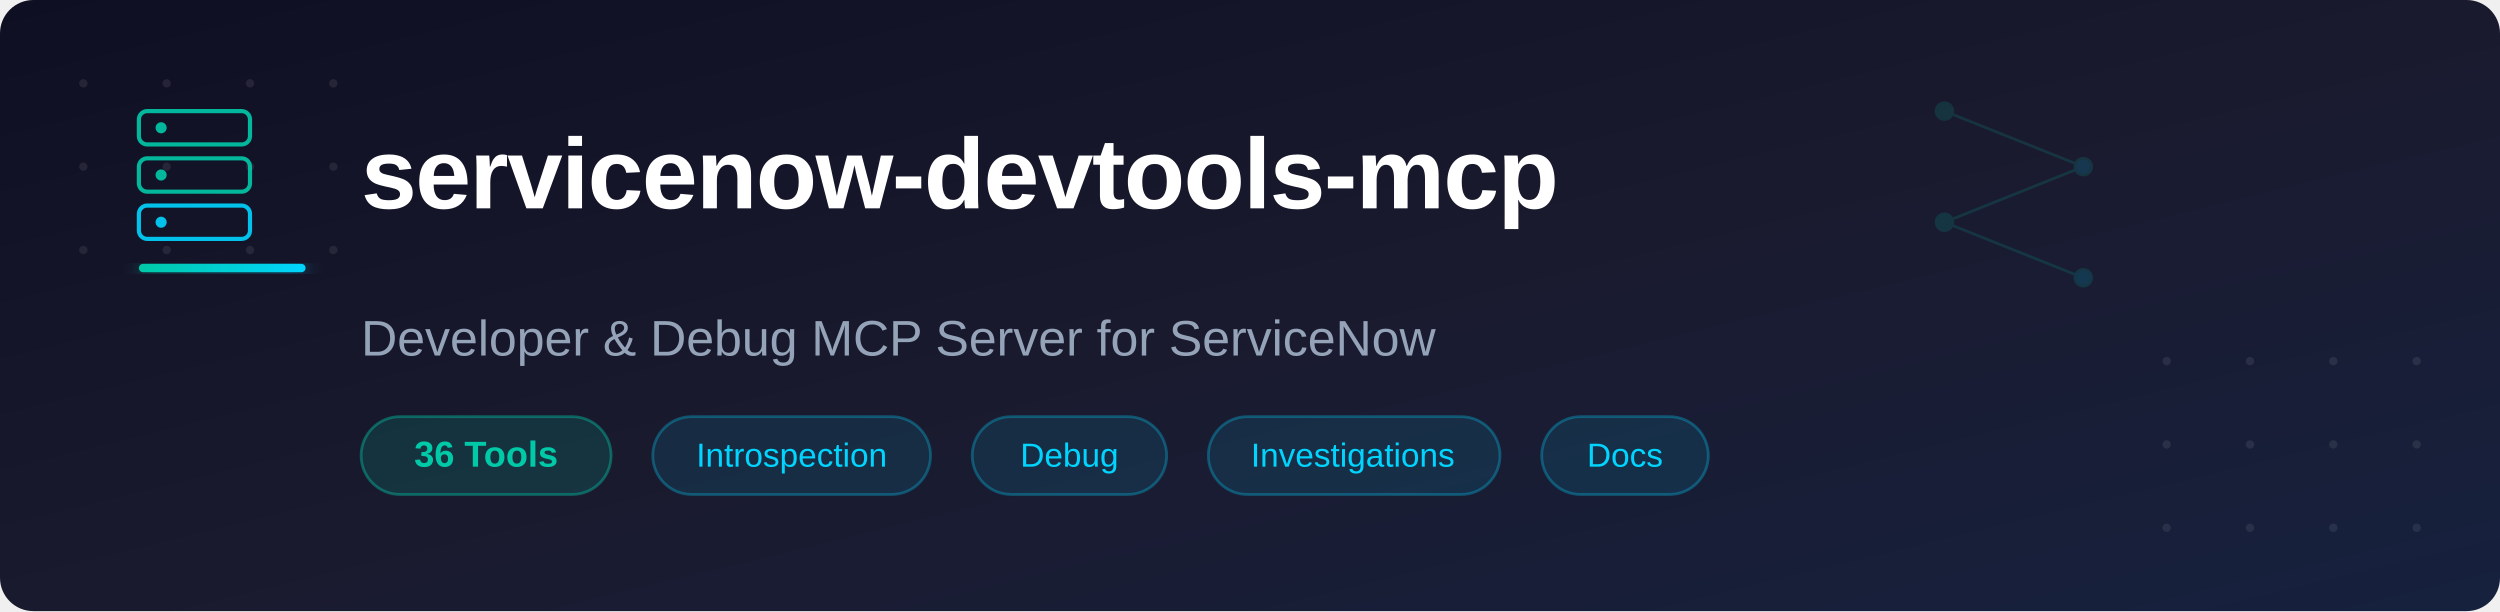
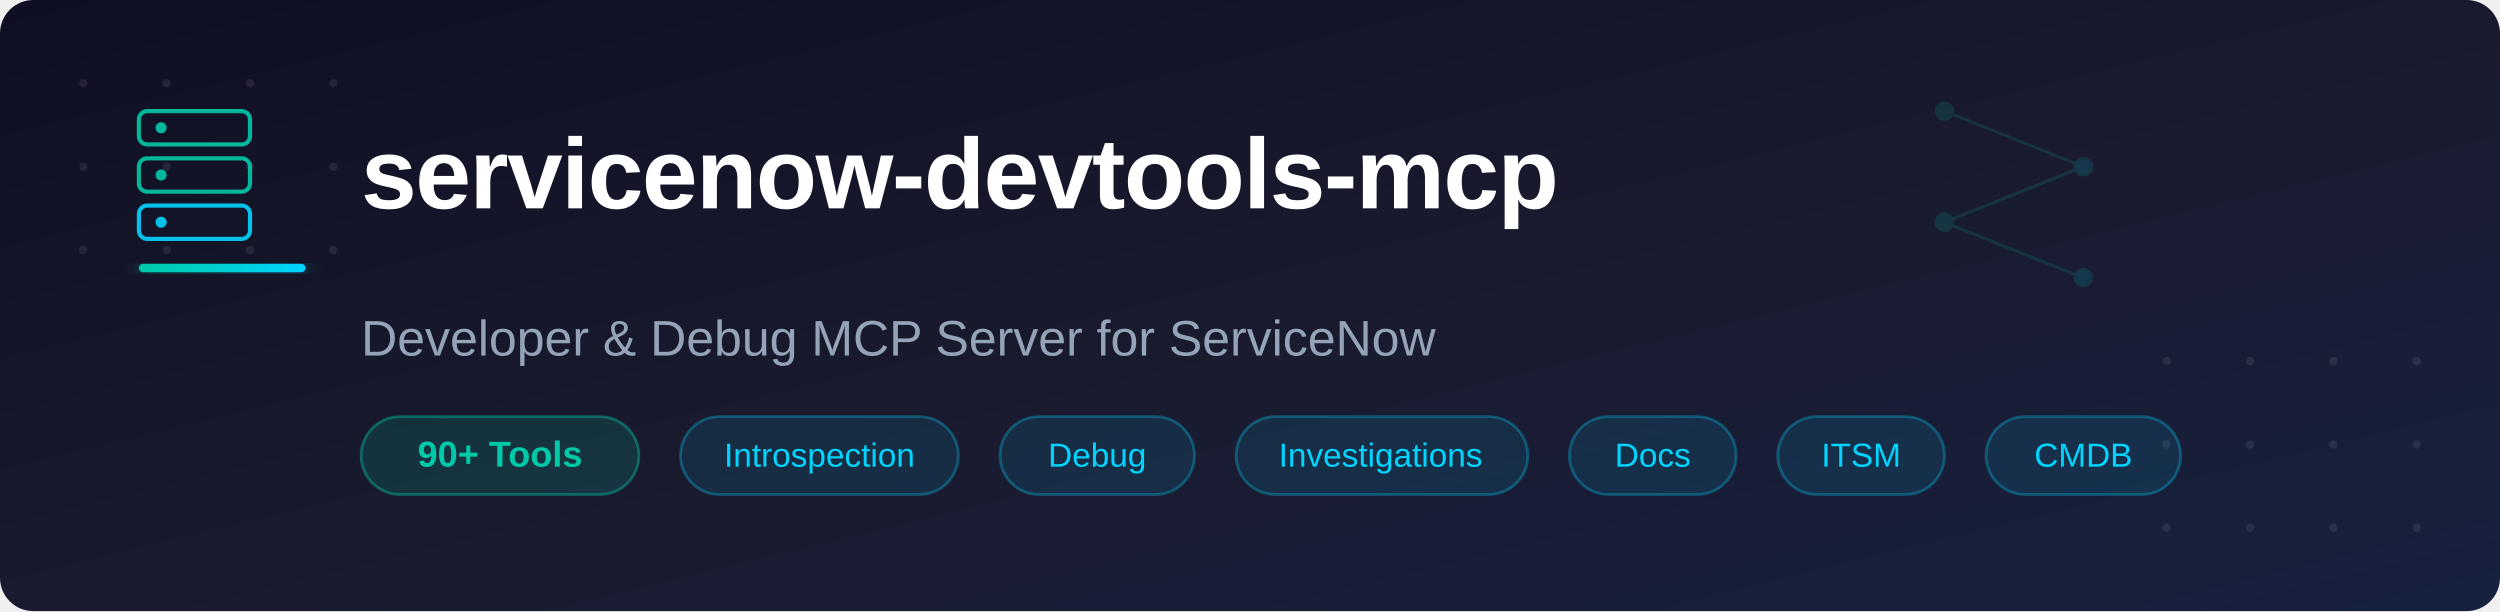
<svg xmlns="http://www.w3.org/2000/svg" width="900" height="220" viewBox="0 0 900 220">
  <defs>
    <linearGradient id="bg" x1="0%" y1="0%" x2="100%" y2="100%">
      <stop offset="0%" style="stop-color:#0f0f23" />
      <stop offset="50%" style="stop-color:#1a1a2e" />
      <stop offset="100%" style="stop-color:#16213e" />
    </linearGradient>
    <linearGradient id="accent" x1="0%" y1="0%" x2="100%" y2="0%">
      <stop offset="0%" style="stop-color:#00c9a7" />
      <stop offset="100%" style="stop-color:#00d4ff" />
    </linearGradient>
    <filter id="glow">
      <feGaussianBlur stdDeviation="3" result="blur" />
      <feMerge>
        <feMergeNode in="blur" />
        <feMergeNode in="SourceGraphic" />
      </feMerge>
    </filter>
  </defs>
  <rect width="900" height="220" rx="12" fill="url(#bg)" />
  <g opacity="0.08" fill="#ffffff">
    <circle cx="30" cy="30" r="1.5" />
    <circle cx="60" cy="30" r="1.5" />
    <circle cx="90" cy="30" r="1.5" />
    <circle cx="120" cy="30" r="1.5" />
    <circle cx="30" cy="60" r="1.5" />
    <circle cx="60" cy="60" r="1.5" />
    <circle cx="90" cy="60" r="1.5" />
    <circle cx="120" cy="60" r="1.5" />
    <circle cx="30" cy="90" r="1.5" />
    <circle cx="60" cy="90" r="1.5" />
    <circle cx="90" cy="90" r="1.5" />
    <circle cx="120" cy="90" r="1.5" />
    <circle cx="780" cy="130" r="1.5" />
    <circle cx="810" cy="130" r="1.5" />
    <circle cx="840" cy="130" r="1.5" />
    <circle cx="870" cy="130" r="1.5" />
    <circle cx="780" cy="160" r="1.5" />
    <circle cx="810" cy="160" r="1.5" />
    <circle cx="840" cy="160" r="1.5" />
    <circle cx="870" cy="160" r="1.5" />
    <circle cx="780" cy="190" r="1.5" />
    <circle cx="810" cy="190" r="1.5" />
    <circle cx="840" cy="190" r="1.5" />
    <circle cx="870" cy="190" r="1.5" />
  </g>
  <rect x="50" y="95" width="60" height="3" rx="1.5" fill="url(#accent)" filter="url(#glow)" />
  <g transform="translate(50, 40)" opacity="0.9">
    <rect x="0" y="0" width="40" height="12" rx="3" fill="none" stroke="#00c9a7" stroke-width="1.5" />
    <circle cx="8" cy="6" r="2" fill="#00c9a7" />
    <rect x="0" y="17" width="40" height="12" rx="3" fill="none" stroke="#00c9a7" stroke-width="1.5" />
    <circle cx="8" cy="23" r="2" fill="#00c9a7" />
    <rect x="0" y="34" width="40" height="12" rx="3" fill="none" stroke="#00d4ff" stroke-width="1.5" />
    <circle cx="8" cy="40" r="2" fill="#00d4ff" />
  </g>
  <text x="130" y="75" font-family="'Segoe UI', 'Helvetica Neue', Arial, sans-serif" font-size="36" font-weight="700" fill="#ffffff" letter-spacing="-0.5">
    servicenow-devtools-mcp
  </text>
  <text x="130" y="128" font-family="'Segoe UI', 'Helvetica Neue', Arial, sans-serif" font-size="18" fill="#94a3b8" font-weight="400">
    Developer &amp; Debug MCP Server for ServiceNow
  </text>
  <g transform="translate(130, 150)">
-     <rect width="90" height="28" rx="14" fill="#00c9a7" opacity="0.15" />
-     <rect width="90" height="28" rx="14" fill="none" stroke="#00c9a7" stroke-width="1" opacity="0.4" />
-     <text x="45" y="18" font-family="'Segoe UI', 'Helvetica Neue', Arial, sans-serif" font-size="13" fill="#00c9a7" text-anchor="middle" font-weight="600">
-       36 Tools
+     <rect width="100" height="28" rx="14" fill="#00c9a7" opacity="0.15" />
+     <rect width="100" height="28" rx="14" fill="none" stroke="#00c9a7" stroke-width="1" opacity="0.4" />
+     <text x="50" y="18" font-family="'Segoe UI', 'Helvetica Neue', Arial, sans-serif" font-size="13" fill="#00c9a7" text-anchor="middle" font-weight="600">
+       90+ Tools
    </text>
  </g>
-   <g transform="translate(235, 150)">
+   <g transform="translate(245, 150)">
    <rect width="100" height="28" rx="14" fill="#00d4ff" opacity="0.1" />
    <rect width="100" height="28" rx="14" fill="none" stroke="#00d4ff" stroke-width="1" opacity="0.3" />
    <text x="50" y="18" font-family="'Segoe UI', 'Helvetica Neue', Arial, sans-serif" font-size="12" fill="#00d4ff" text-anchor="middle">
      Introspection
    </text>
  </g>
-   <g transform="translate(350, 150)">
+   <g transform="translate(360, 150)">
    <rect width="70" height="28" rx="14" fill="#00d4ff" opacity="0.1" />
    <rect width="70" height="28" rx="14" fill="none" stroke="#00d4ff" stroke-width="1" opacity="0.3" />
    <text x="35" y="18" font-family="'Segoe UI', 'Helvetica Neue', Arial, sans-serif" font-size="12" fill="#00d4ff" text-anchor="middle">
      Debug
    </text>
  </g>
-   <g transform="translate(435, 150)">
+   <g transform="translate(445, 150)">
    <rect width="105" height="28" rx="14" fill="#00d4ff" opacity="0.1" />
    <rect width="105" height="28" rx="14" fill="none" stroke="#00d4ff" stroke-width="1" opacity="0.3" />
    <text x="52" y="18" font-family="'Segoe UI', 'Helvetica Neue', Arial, sans-serif" font-size="12" fill="#00d4ff" text-anchor="middle">
      Investigations
    </text>
  </g>
-   <g transform="translate(555, 150)">
+   <g transform="translate(565, 150)">
    <rect width="60" height="28" rx="14" fill="#00d4ff" opacity="0.1" />
    <rect width="60" height="28" rx="14" fill="none" stroke="#00d4ff" stroke-width="1" opacity="0.3" />
    <text x="30" y="18" font-family="'Segoe UI', 'Helvetica Neue', Arial, sans-serif" font-size="12" fill="#00d4ff" text-anchor="middle">
      Docs
+     </text>
+   </g>
+   <g transform="translate(640, 150)">
+     <rect width="60" height="28" rx="14" fill="#00d4ff" opacity="0.1" />
+     <rect width="60" height="28" rx="14" fill="none" stroke="#00d4ff" stroke-width="1" opacity="0.3" />
+     <text x="30" y="18" font-family="'Segoe UI', 'Helvetica Neue', Arial, sans-serif" font-size="12" fill="#00d4ff" text-anchor="middle">
+       ITSM
+     </text>
+   </g>
+   <g transform="translate(715, 150)">
+     <rect width="70" height="28" rx="14" fill="#00d4ff" opacity="0.1" />
+     <rect width="70" height="28" rx="14" fill="none" stroke="#00d4ff" stroke-width="1" opacity="0.3" />
+     <text x="35" y="18" font-family="'Segoe UI', 'Helvetica Neue', Arial, sans-serif" font-size="12" fill="#00d4ff" text-anchor="middle">
+       CMDB
    </text>
  </g>
  <g opacity="0.15" stroke="#00c9a7" stroke-width="1">
    <line x1="700" y1="40" x2="750" y2="60" />
    <line x1="750" y1="60" x2="700" y2="80" />
    <line x1="700" y1="80" x2="750" y2="100" />
    <circle cx="700" cy="40" r="3" fill="#00c9a7" />
    <circle cx="750" cy="60" r="3" fill="#00d4ff" />
    <circle cx="700" cy="80" r="3" fill="#00c9a7" />
    <circle cx="750" cy="100" r="3" fill="#00d4ff" />
  </g>
</svg>
